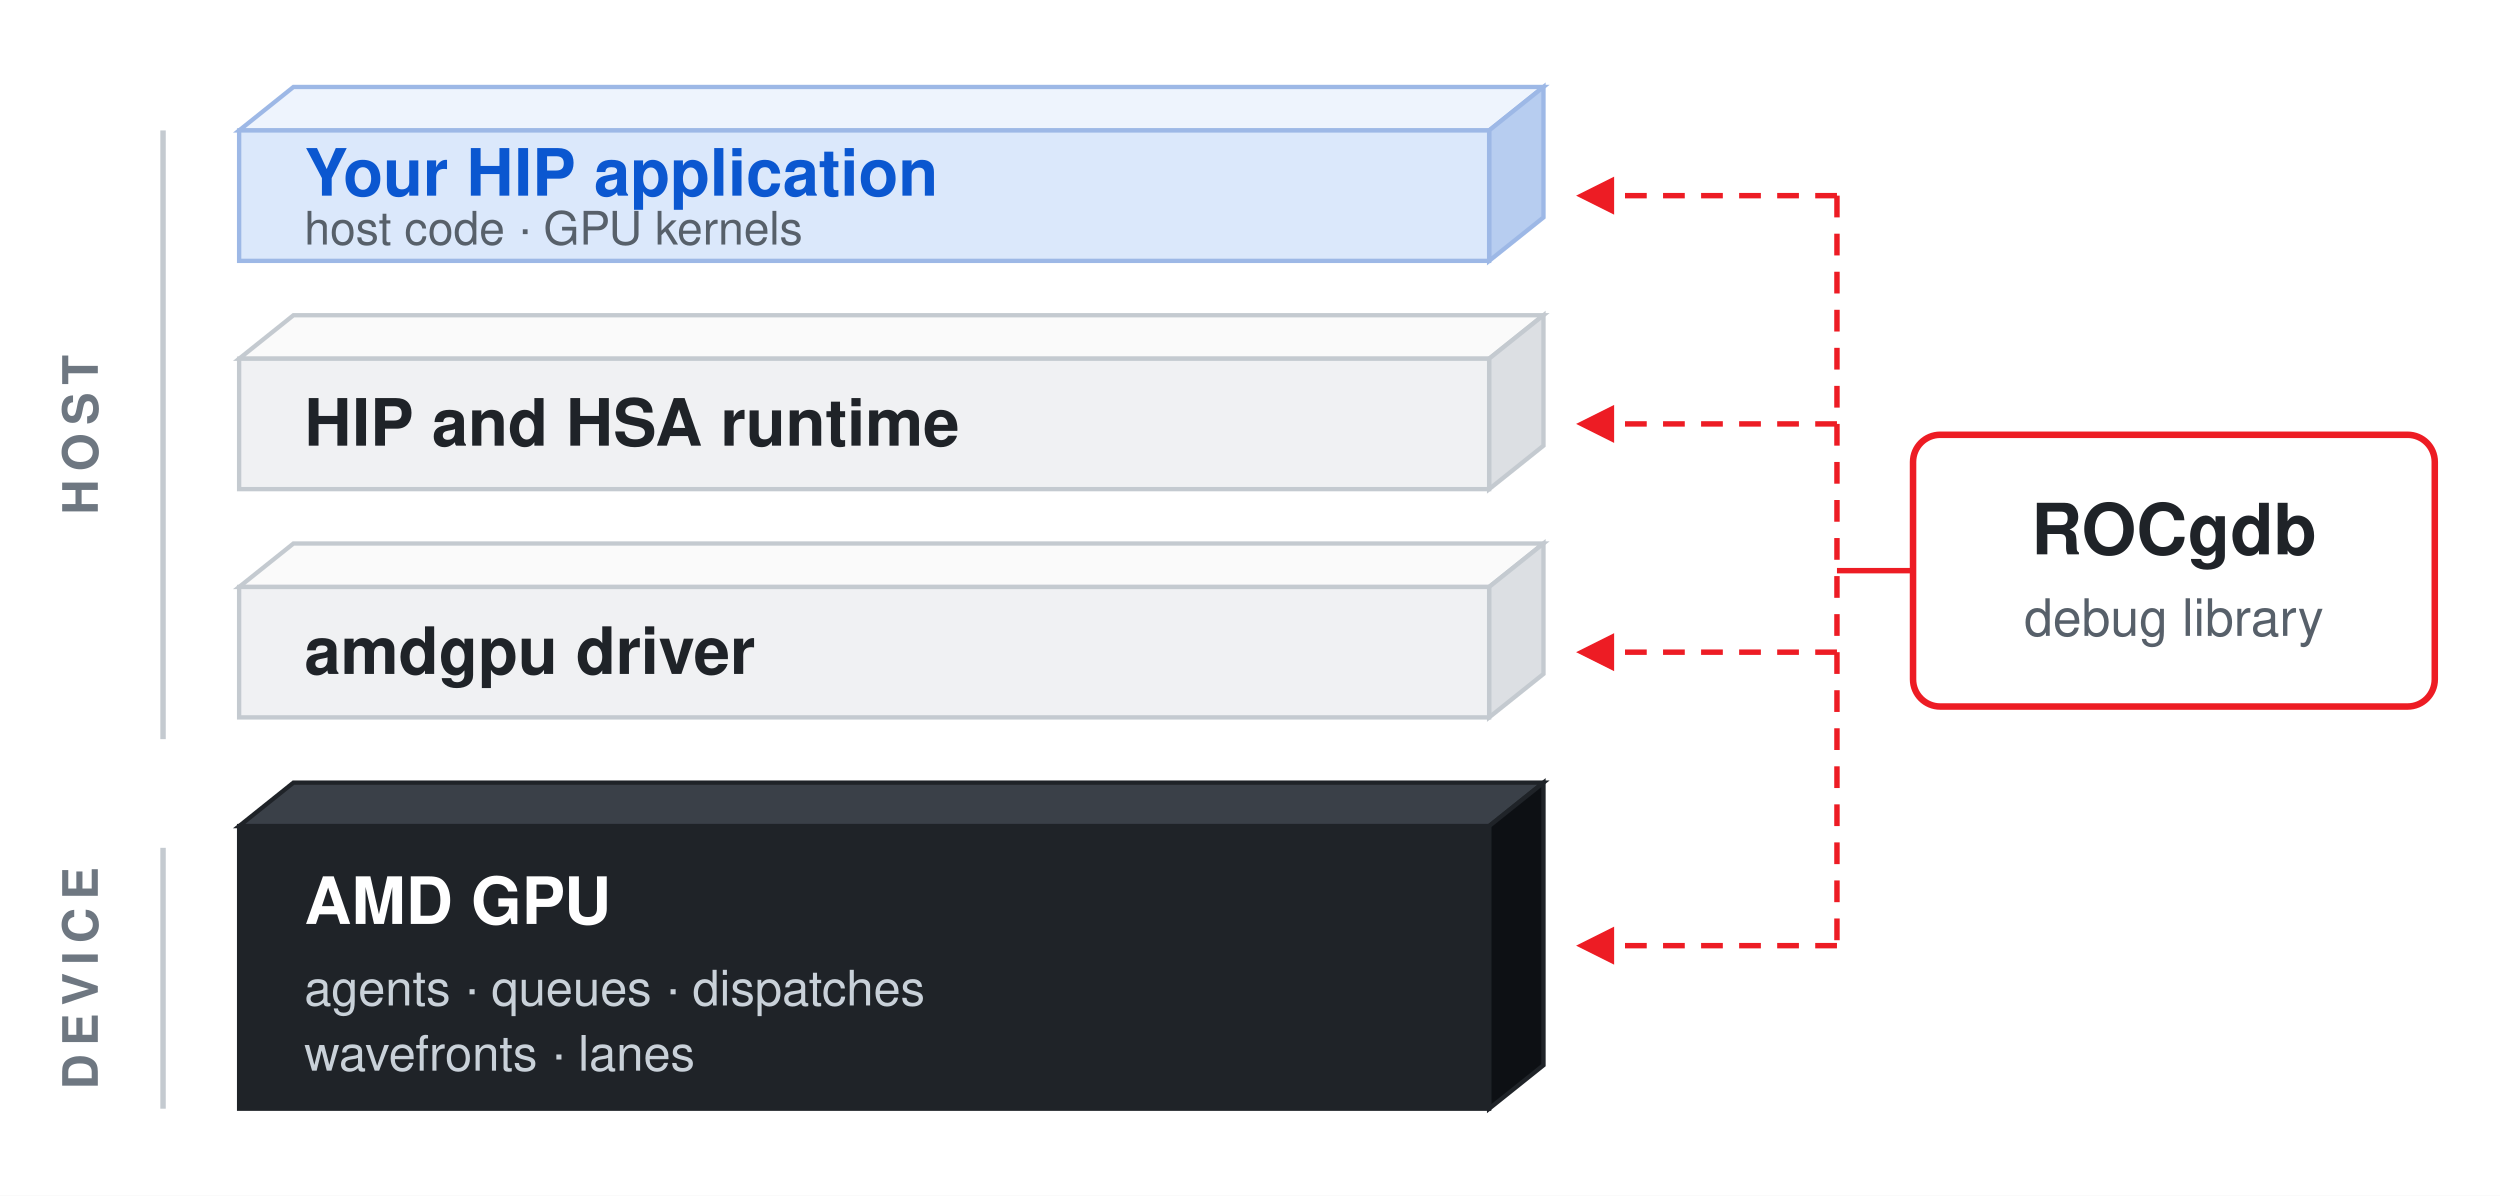
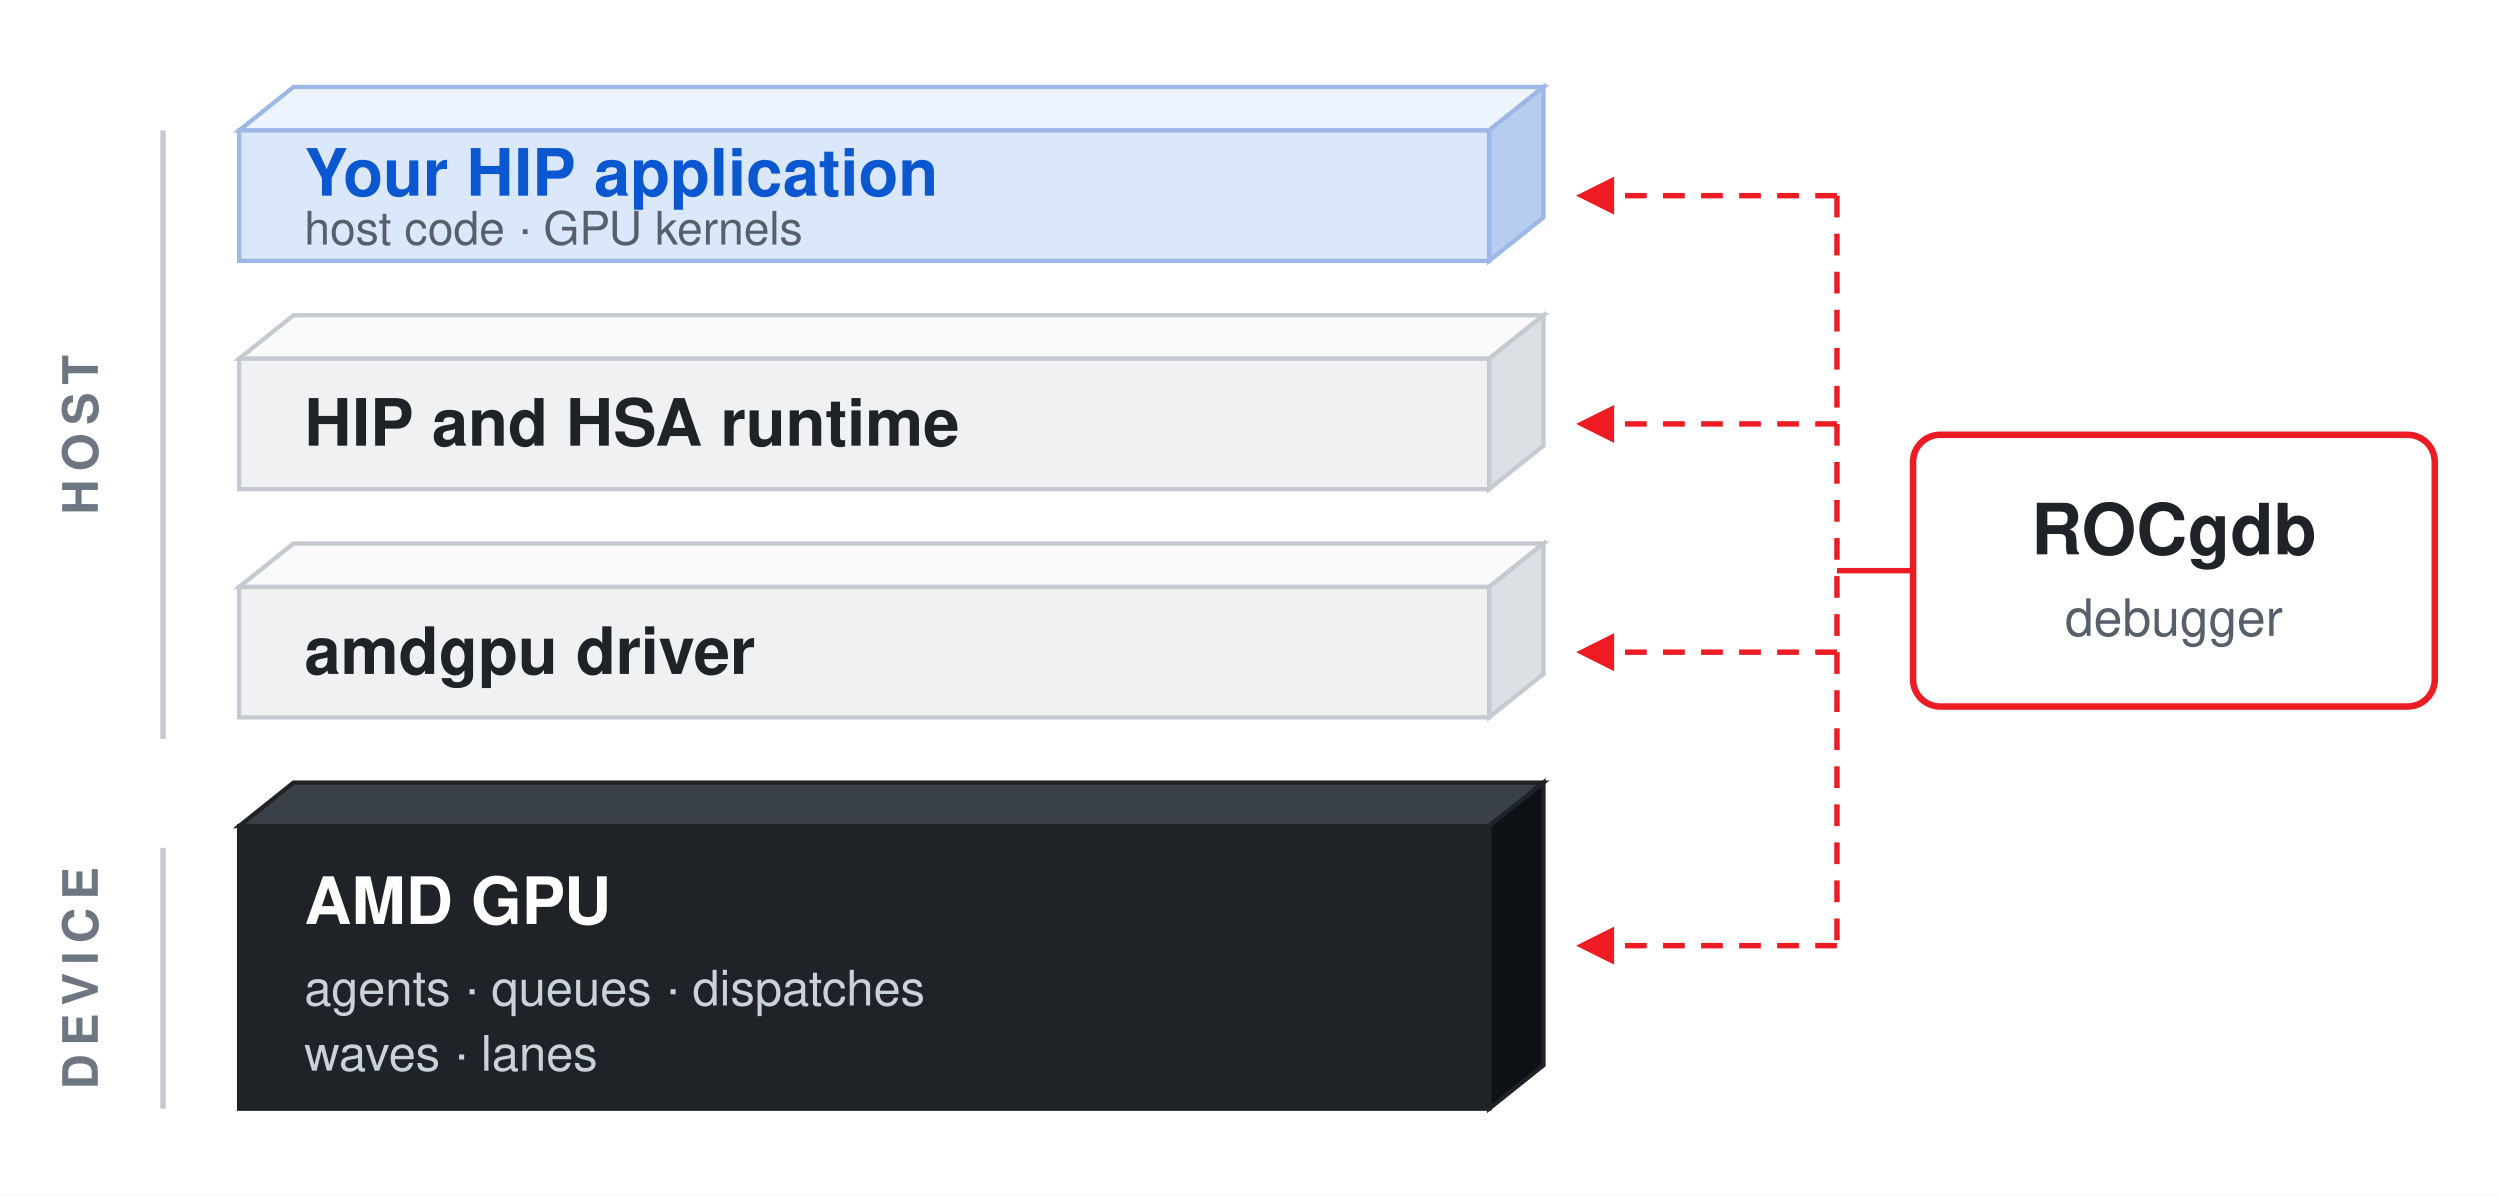
<svg xmlns="http://www.w3.org/2000/svg" viewBox="0 0 460 220" font-family="Helvetica, Arial, sans-serif" role="img" aria-labelledby="t d">
  <defs>
    <marker id="arrow" viewBox="0 0 10 10" refX="10" refY="5" markerWidth="7" markerHeight="7" orient="auto">
      <path d="M0 0 L10 5 L0 10 z" fill="#ed1c24" />
    </marker>
  </defs>
  <rect width="460" height="220" fill="#ffffff" />
  <g fill="none" stroke="#c4cad0" stroke-width="1">
    <path d="M30 24 V136" />
    <path d="M30 156 V204" />
  </g>
  <g font-size="9" font-weight="700" letter-spacing="1.5" fill="#6e7781" text-anchor="middle">
    <text transform="translate(18 80) rotate(-90)">HOST</text>
    <text transform="translate(18 180) rotate(-90)">DEVICE</text>
  </g>
  <polygon points="44,24 54,16 284,16 274,24" fill="#eef4fd" stroke="#9db8e6" stroke-width="0.8" />
  <polygon points="274,24 284,16 284,40 274,48" fill="#b7cdf0" stroke="#9db8e6" stroke-width="0.8" />
  <rect x="44" y="24" width="230" height="24" fill="#dbe8fb" stroke="#9db8e6" stroke-width="0.8" />
  <text x="56" y="36" font-size="12" font-weight="700" fill="#0b57d0">Your HIP application</text>
  <text x="56" y="45" font-size="8.5" fill="#57606a">host code · GPU kernels</text>
  <polygon points="44,66 54,58 284,58 274,66" fill="#fafafa" stroke="#c4cad0" stroke-width="0.8" />
  <polygon points="274,66 284,58 284,82 274,90" fill="#dcdfe3" stroke="#c4cad0" stroke-width="0.8" />
  <rect x="44" y="66" width="230" height="24" fill="#f0f1f3" stroke="#c4cad0" stroke-width="0.8" />
  <text x="56" y="82" font-size="12" font-weight="700" fill="#1f2328">HIP and HSA runtime</text>
  <polygon points="44,108 54,100 284,100 274,108" fill="#fafafa" stroke="#c4cad0" stroke-width="0.8" />
  <polygon points="274,108 284,100 284,124 274,132" fill="#dcdfe3" stroke="#c4cad0" stroke-width="0.8" />
  <rect x="44" y="108" width="230" height="24" fill="#f0f1f3" stroke="#c4cad0" stroke-width="0.8" />
  <text x="56" y="124" font-size="12" font-weight="700" fill="#1f2328">amdgpu driver</text>
  <polygon points="44,152 54,144 284,144 274,152" fill="#3a4048" stroke="#1f2328" stroke-width="0.8" />
  <polygon points="274,152 284,144 284,196 274,204" fill="#0d1014" stroke="#1f2328" stroke-width="0.8" />
  <rect x="44" y="152" width="230" height="52" fill="#1f2328" stroke="#1f2328" stroke-width="0.8" />
  <text x="56" y="170" font-size="12" font-weight="700" fill="#ffffff">AMD GPU</text>
  <text x="56" y="185" font-size="9" fill="#c9d1d9">agents · queues · dispatches</text>
-   <text x="56" y="197" font-size="9" fill="#c9d1d9">wavefronts · lanes</text>
+   <text x="56" y="197" font-size="9" fill="#c9d1d9">waves · lanes</text>
  <g stroke="#ed1c24" stroke-width="1" stroke-dasharray="4 3" fill="none">
    <path d="M338 36 H290" marker-end="url(#arrow)" />
    <path d="M338 78 H290" marker-end="url(#arrow)" />
    <path d="M338 120 H290" marker-end="url(#arrow)" />
    <path d="M338 174 H290" marker-end="url(#arrow)" />
  </g>
  <path d="M338 36 V174" stroke="#ed1c24" stroke-width="1" stroke-dasharray="4 3" fill="none" />
  <path d="M338 105 H352" stroke="#ed1c24" stroke-width="1" fill="none" />
  <rect x="352" y="80" width="96" height="50" rx="5" fill="#ffffff" stroke="#ed1c24" stroke-width="1.2" />
  <text x="400" y="102" font-size="13" font-weight="700" fill="#1f2328" text-anchor="middle">ROCgdb</text>
-   <text x="400" y="117" font-size="9.5" fill="#57606a" text-anchor="middle">debug library</text>
+   <text x="400" y="117" font-size="9.5" fill="#57606a" text-anchor="middle">debugger</text>
</svg>
